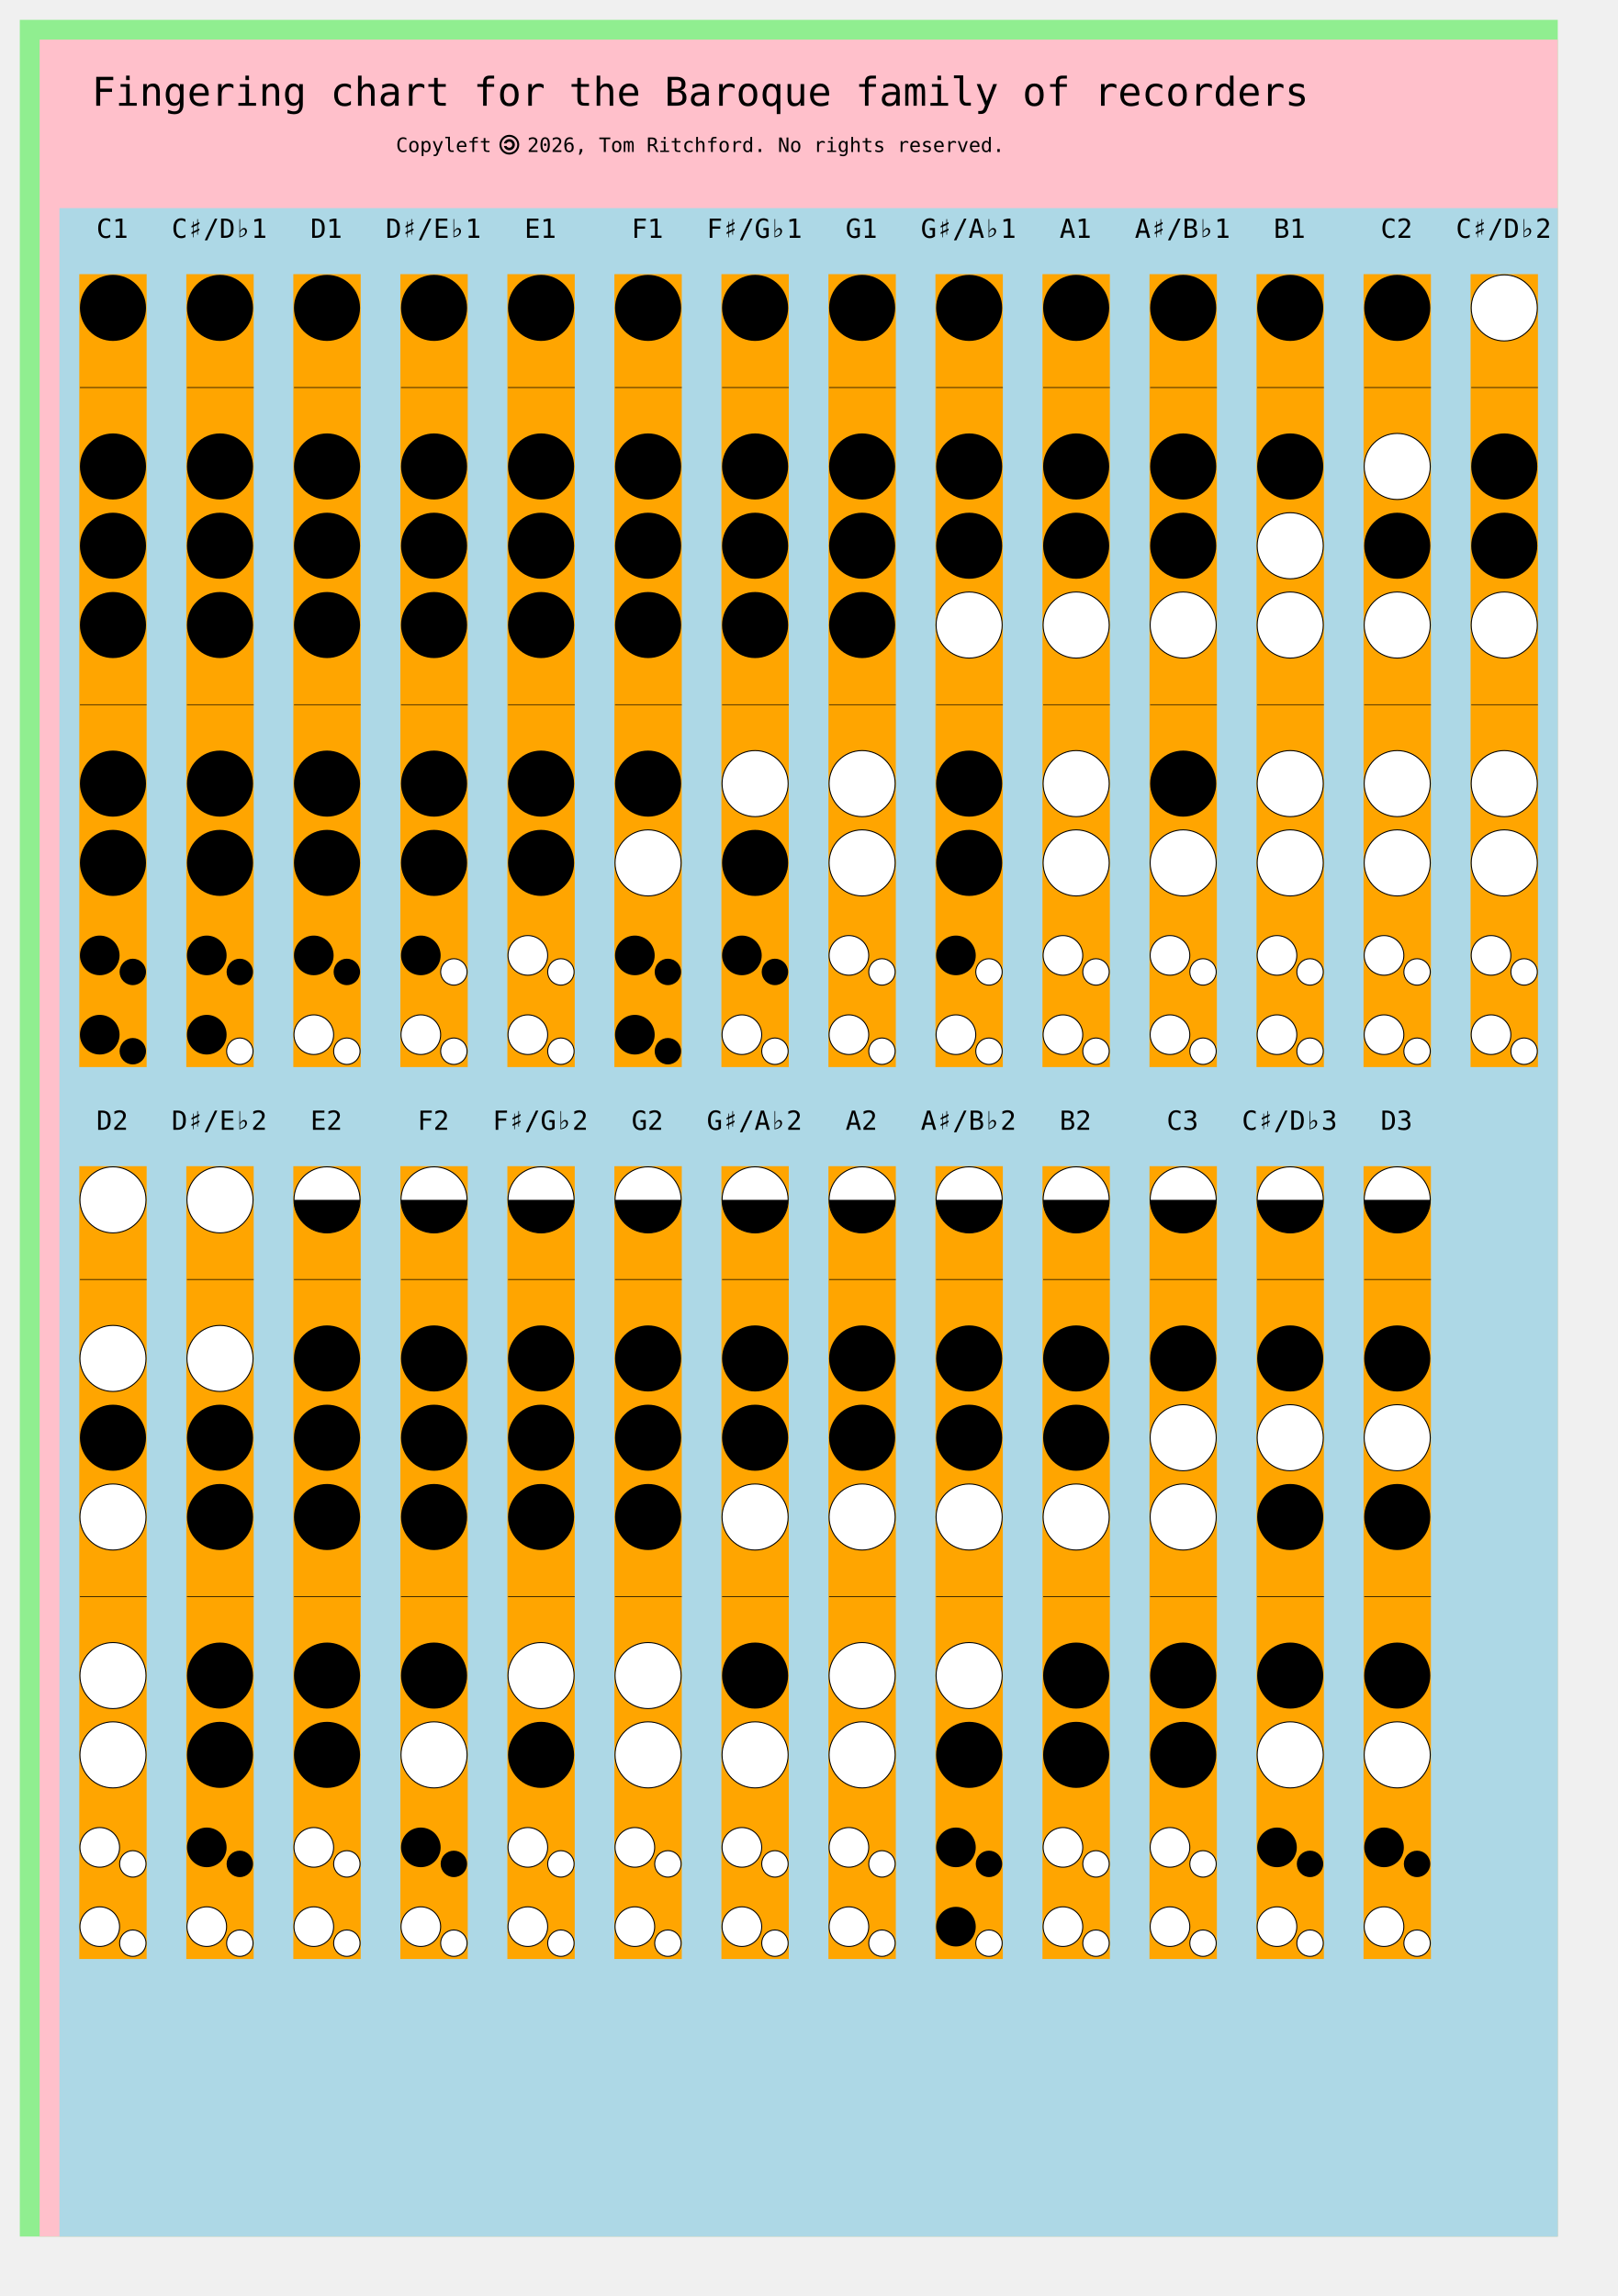
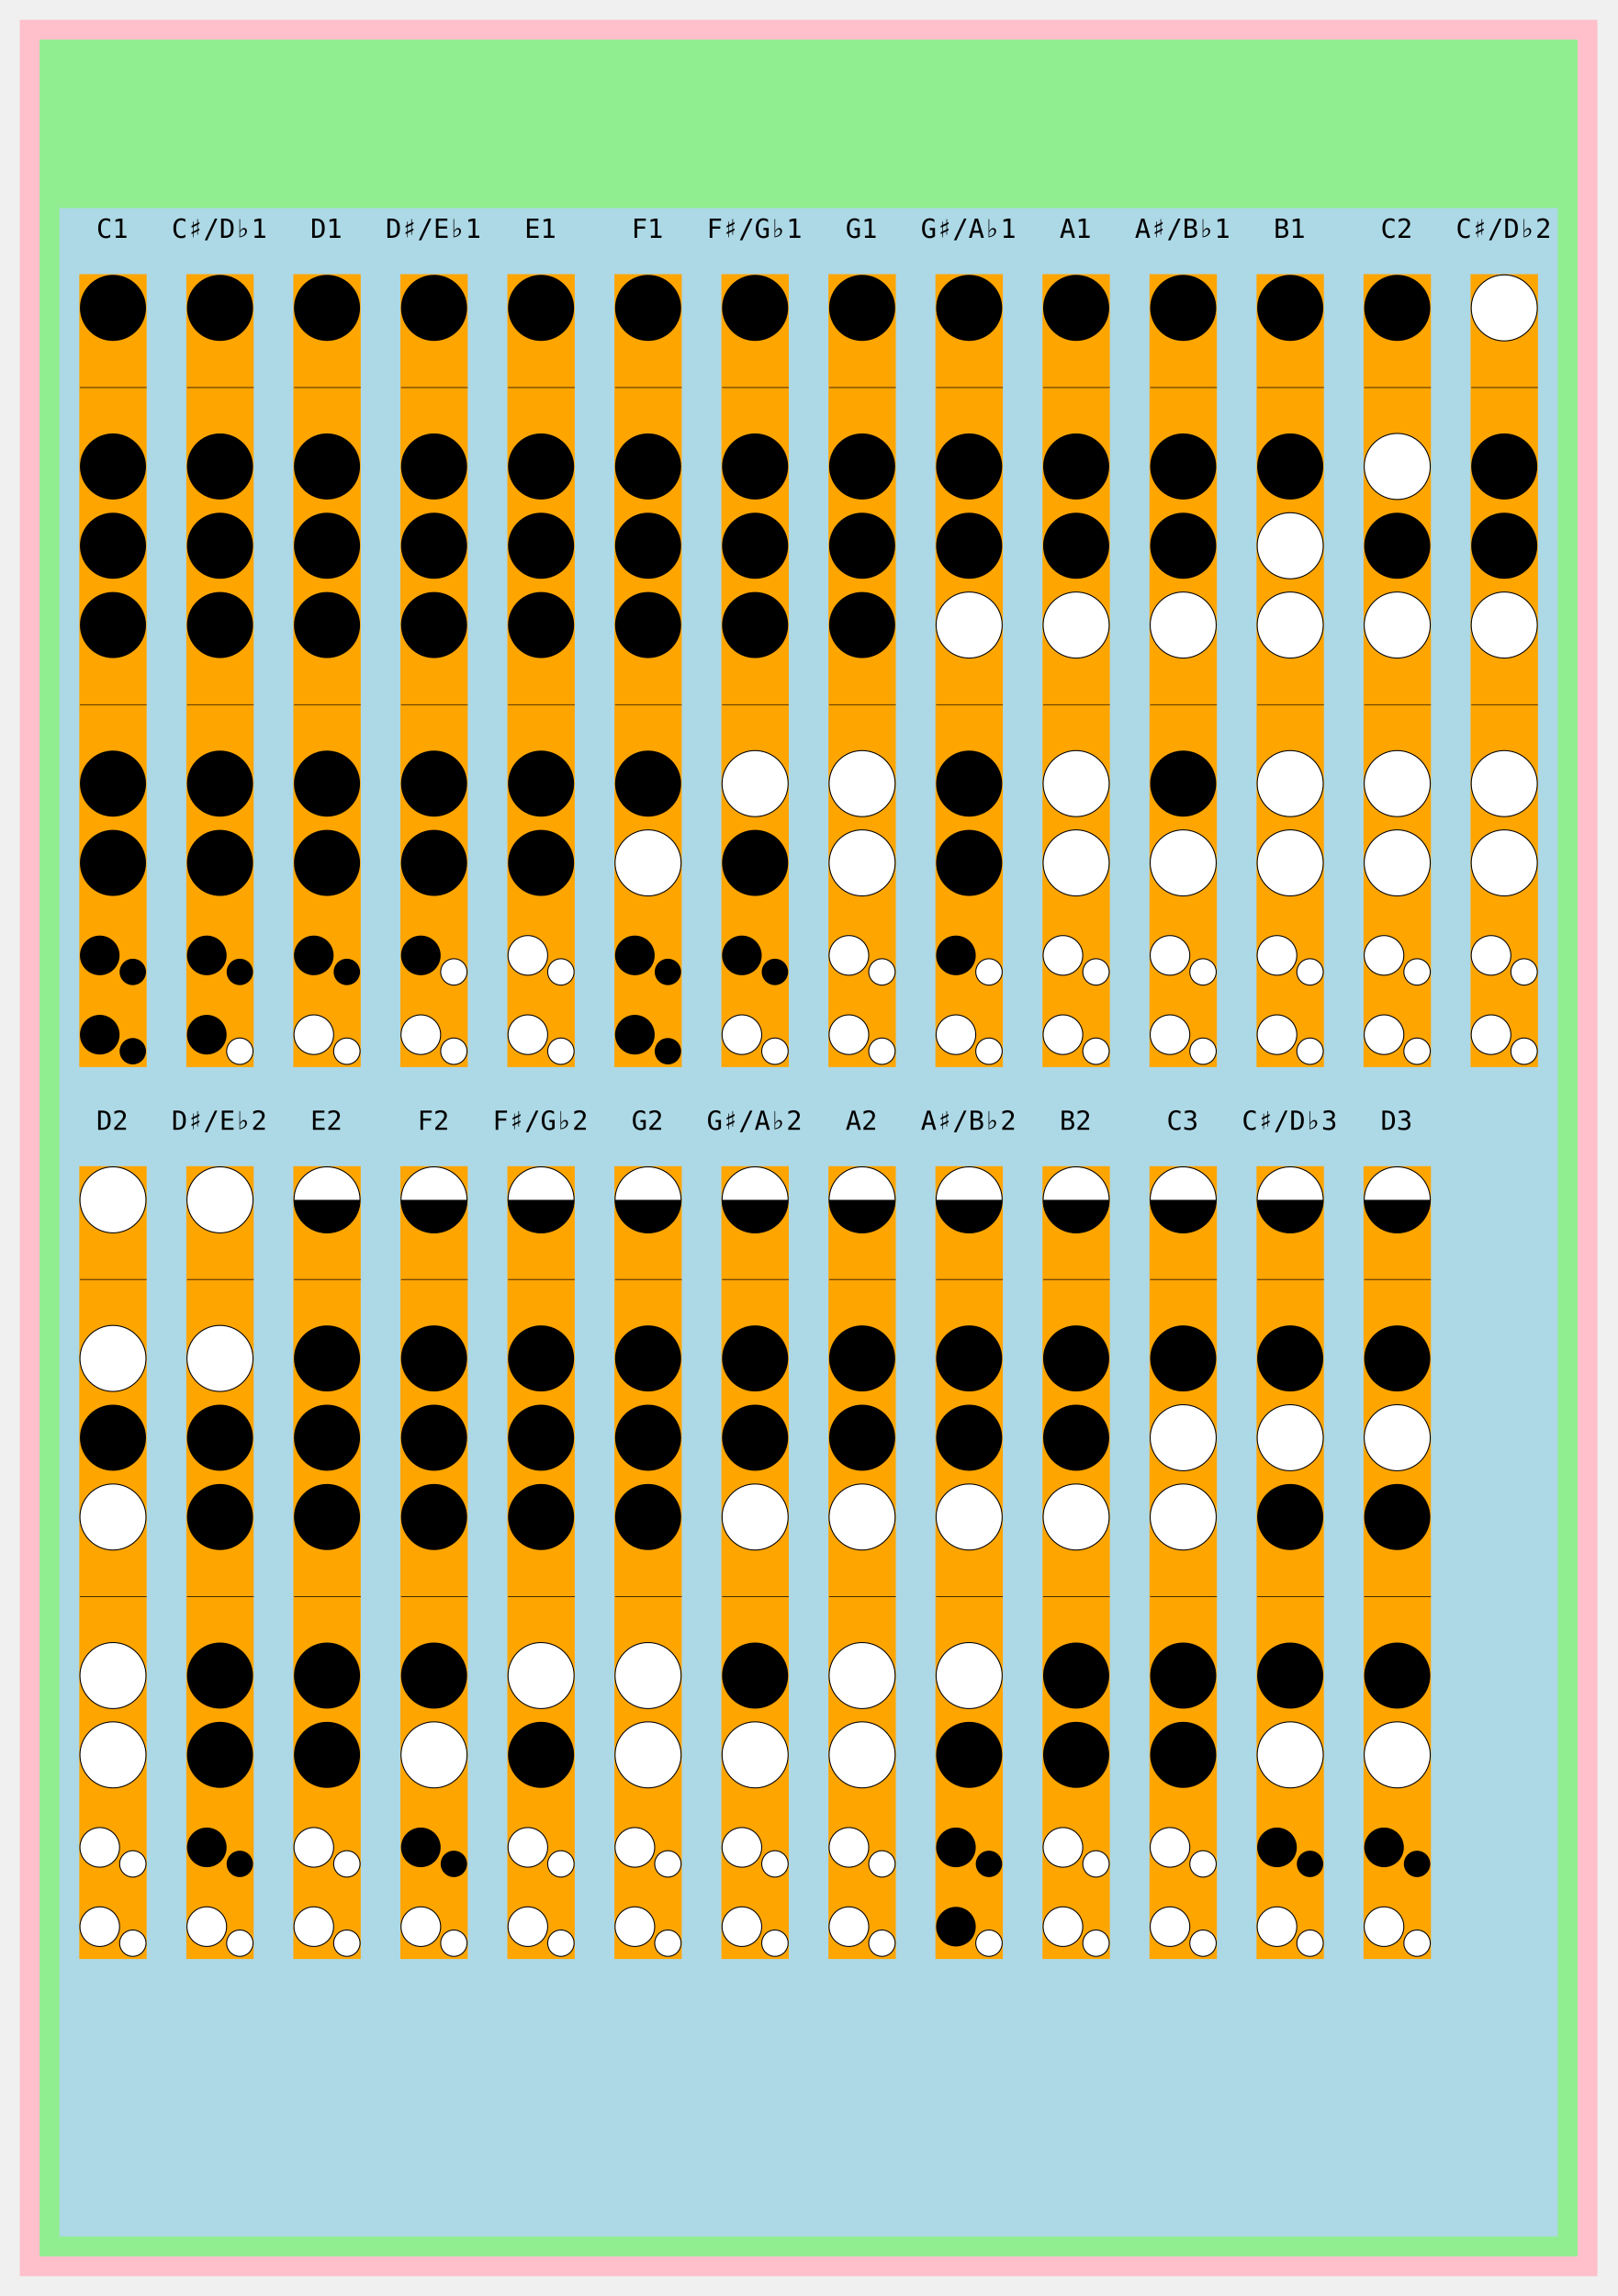
<svg xmlns="http://www.w3.org/2000/svg" viewBox="0 0 2448 3475">
  <defs>
    <svg id="copyleft">
      <circle cx="5" cy="5" r="4.49" fill="none" stroke="#000" stroke-width="1" />
      <path d="M 2.23,4.37 H 3.57 a 1.53,1.53 0 1 1 0,1.28 H 2.23 a 2.81,2.81 0 1 0 0-1.28 z" />
    </svg>
    <circle cx="50" cy="50" r="50" id="pad" />
    <circle cx="80" cy="95" r="20" id="little-hole" />
    <circle cx="30" cy="70" r="30" id="big-hole" />
    <rect x="0" y="50" width="120" height="1" style="fill: black;" id="horizontal-line" />
    <path d="  M 0,50   A 50,50 0 0 0 100,50   Z  " fill="black" id="octave" />
  </defs>
  <style>
    .page_background { fill: pink; }
    .body_background { fill: lightgreen; }
    .charts_background { fill: lightblue; }
    .note_fingering_background { fill: transparent; }
    .fingering_background { fill: orange; }
    .outline { fill: white; stroke: black; stroke-width: 1.5; }
    .caption { fill: black; font-size: 40px; font-family: monospace; text-anchor: middle; }
    .note-fingering_background { fill: lightgray; }
  </style>
-   <svg class="body" x="30" y="30" width="2328" height="3355">
-     <rect class="body_background" width="100%" height="100%" />
-     <svg class="page" x="30" y="30" width="2388" height="3415">
-       <rect class="page_background" width="100%" height="100%" />
-       <svg>
-         <text font-size="60px" font-family="monospace" text-anchor="middle" x="1000" y="100">
-           Fingering chart for the Baroque family of recorders
-         </text>
-         <text font-size="30px" font-family="monospace" text-anchor="middle" x="1000" y="170">
-           Copyleft <tspan fill="transparent">©</tspan> 2026, Tom Ritchford. No rights reserved.
-         </text>
-         <use href="#copyleft" x="232" y="48" transform="scale(3, 3)" />
-       </svg>
+   <svg class="page" x="30" y="30" width="2388" height="3415">
+     <rect class="page_background" width="100%" height="100%" />
+     <svg>
+       <text font-size="60px" font-family="monospace" text-anchor="middle" x="1000" y="100">
+         Fingering chart for the Baroque family of recorders
+       </text>
+       <text font-size="30px" font-family="monospace" text-anchor="middle" x="1000" y="170">
+         Copyleft <tspan fill="transparent">©</tspan> 2026, Tom Ritchford. No rights reserved.
+       </text>
+       <use href="#copyleft" x="232" y="48" transform="scale(3, 3)" />
+     </svg>
+     <svg class="body" x="30" y="30" width="2328" height="3355">
+       <rect class="body_background" width="100%" height="100%" />
      <svg class="charts" x="30" y="255" width="2268" height="3070">
        <rect class="charts_background" width="100%" height="100%" />
        <svg class="note_fingering" x="0" y="0" width="162" height="1460">
          <rect fill="transparent" width="100%" height="100%" />
          <svg class="fingering" x="30" y="100" width="102" height="1200">
            <rect class="fingering_background" width="100%" height="100%" />
            <use x="1" y="1" href="#pad" />
            <use x="1" y="121" href="#horizontal-line" />
            <use x="1" y="241" href="#pad" />
            <use x="1" y="361" href="#pad" />
            <use x="1" y="481" href="#pad" />
            <use x="1" y="601" href="#horizontal-line" />
            <use x="1" y="721" href="#pad" />
            <use x="1" y="841" href="#pad" />
            <use x="1" y="961" href="#little-hole" />
            <use x="1" y="961" href="#big-hole" />
            <use x="1" y="1081" href="#little-hole" />
            <use x="1" y="1081" href="#big-hole" />
          </svg>
          <text class="caption" height="100" x="80" y="45">  C1  </text>
        </svg>
        <svg class="note_fingering" x="162" y="0" width="162" height="1460">
          <rect fill="transparent" width="100%" height="100%" />
          <svg class="fingering" x="30" y="100" width="102" height="1200">
            <rect class="fingering_background" width="100%" height="100%" />
            <use x="1" y="1" href="#pad" />
            <use x="1" y="121" href="#horizontal-line" />
            <use x="1" y="241" href="#pad" />
            <use x="1" y="361" href="#pad" />
            <use x="1" y="481" href="#pad" />
            <use x="1" y="601" href="#horizontal-line" />
            <use x="1" y="721" href="#pad" />
            <use x="1" y="841" href="#pad" />
            <use x="1" y="961" href="#little-hole" />
            <use x="1" y="961" href="#big-hole" />
            <use x="1" y="1081" href="#little-hole" class="outline" />
            <use x="1" y="1081" href="#big-hole" />
          </svg>
          <text class="caption" height="100" x="80" y="45">C♯/D♭1</text>
        </svg>
        <svg class="note_fingering" x="324" y="0" width="162" height="1460">
          <rect fill="transparent" width="100%" height="100%" />
          <svg class="fingering" x="30" y="100" width="102" height="1200">
            <rect class="fingering_background" width="100%" height="100%" />
            <use x="1" y="1" href="#pad" />
            <use x="1" y="121" href="#horizontal-line" />
            <use x="1" y="241" href="#pad" />
            <use x="1" y="361" href="#pad" />
            <use x="1" y="481" href="#pad" />
            <use x="1" y="601" href="#horizontal-line" />
            <use x="1" y="721" href="#pad" />
            <use x="1" y="841" href="#pad" />
            <use x="1" y="961" href="#little-hole" />
            <use x="1" y="961" href="#big-hole" />
            <use x="1" y="1081" href="#little-hole" class="outline" />
            <use x="1" y="1081" href="#big-hole" class="outline" />
          </svg>
          <text class="caption" height="100" x="80" y="45">  D1  </text>
        </svg>
        <svg class="note_fingering" x="486" y="0" width="162" height="1460">
          <rect fill="transparent" width="100%" height="100%" />
          <svg class="fingering" x="30" y="100" width="102" height="1200">
            <rect class="fingering_background" width="100%" height="100%" />
            <use x="1" y="1" href="#pad" />
            <use x="1" y="121" href="#horizontal-line" />
            <use x="1" y="241" href="#pad" />
            <use x="1" y="361" href="#pad" />
            <use x="1" y="481" href="#pad" />
            <use x="1" y="601" href="#horizontal-line" />
            <use x="1" y="721" href="#pad" />
            <use x="1" y="841" href="#pad" />
            <use x="1" y="961" href="#little-hole" class="outline" />
            <use x="1" y="961" href="#big-hole" />
            <use x="1" y="1081" href="#little-hole" class="outline" />
            <use x="1" y="1081" href="#big-hole" class="outline" />
          </svg>
          <text class="caption" height="100" x="80" y="45">D♯/E♭1</text>
        </svg>
        <svg class="note_fingering" x="648" y="0" width="162" height="1460">
          <rect fill="transparent" width="100%" height="100%" />
          <svg class="fingering" x="30" y="100" width="102" height="1200">
            <rect class="fingering_background" width="100%" height="100%" />
            <use x="1" y="1" href="#pad" />
            <use x="1" y="121" href="#horizontal-line" />
            <use x="1" y="241" href="#pad" />
            <use x="1" y="361" href="#pad" />
            <use x="1" y="481" href="#pad" />
            <use x="1" y="601" href="#horizontal-line" />
            <use x="1" y="721" href="#pad" />
            <use x="1" y="841" href="#pad" />
            <use x="1" y="961" href="#little-hole" class="outline" />
            <use x="1" y="961" href="#big-hole" class="outline" />
            <use x="1" y="1081" href="#little-hole" class="outline" />
            <use x="1" y="1081" href="#big-hole" class="outline" />
          </svg>
          <text class="caption" height="100" x="80" y="45">  E1  </text>
        </svg>
        <svg class="note_fingering" x="810" y="0" width="162" height="1460">
          <rect fill="transparent" width="100%" height="100%" />
          <svg class="fingering" x="30" y="100" width="102" height="1200">
            <rect class="fingering_background" width="100%" height="100%" />
            <use x="1" y="1" href="#pad" />
            <use x="1" y="121" href="#horizontal-line" />
            <use x="1" y="241" href="#pad" />
            <use x="1" y="361" href="#pad" />
            <use x="1" y="481" href="#pad" />
            <use x="1" y="601" href="#horizontal-line" />
            <use x="1" y="721" href="#pad" />
            <use x="1" y="841" href="#pad" class="outline" />
            <use x="1" y="961" href="#little-hole" />
            <use x="1" y="961" href="#big-hole" />
            <use x="1" y="1081" href="#little-hole" />
            <use x="1" y="1081" href="#big-hole" />
          </svg>
          <text class="caption" height="100" x="80" y="45">  F1  </text>
        </svg>
        <svg class="note_fingering" x="972" y="0" width="162" height="1460">
          <rect fill="transparent" width="100%" height="100%" />
          <svg class="fingering" x="30" y="100" width="102" height="1200">
            <rect class="fingering_background" width="100%" height="100%" />
            <use x="1" y="1" href="#pad" />
            <use x="1" y="121" href="#horizontal-line" />
            <use x="1" y="241" href="#pad" />
            <use x="1" y="361" href="#pad" />
            <use x="1" y="481" href="#pad" />
            <use x="1" y="601" href="#horizontal-line" />
            <use x="1" y="721" href="#pad" class="outline" />
            <use x="1" y="841" href="#pad" />
            <use x="1" y="961" href="#little-hole" />
            <use x="1" y="961" href="#big-hole" />
            <use x="1" y="1081" href="#little-hole" class="outline" />
            <use x="1" y="1081" href="#big-hole" class="outline" />
          </svg>
          <text class="caption" height="100" x="80" y="45">F♯/G♭1</text>
        </svg>
        <svg class="note_fingering" x="1134" y="0" width="162" height="1460">
          <rect fill="transparent" width="100%" height="100%" />
          <svg class="fingering" x="30" y="100" width="102" height="1200">
            <rect class="fingering_background" width="100%" height="100%" />
            <use x="1" y="1" href="#pad" />
            <use x="1" y="121" href="#horizontal-line" />
            <use x="1" y="241" href="#pad" />
            <use x="1" y="361" href="#pad" />
            <use x="1" y="481" href="#pad" />
            <use x="1" y="601" href="#horizontal-line" />
            <use x="1" y="721" href="#pad" class="outline" />
            <use x="1" y="841" href="#pad" class="outline" />
            <use x="1" y="961" href="#little-hole" class="outline" />
            <use x="1" y="961" href="#big-hole" class="outline" />
            <use x="1" y="1081" href="#little-hole" class="outline" />
            <use x="1" y="1081" href="#big-hole" class="outline" />
          </svg>
          <text class="caption" height="100" x="80" y="45">  G1  </text>
        </svg>
        <svg class="note_fingering" x="1296" y="0" width="162" height="1460">
          <rect fill="transparent" width="100%" height="100%" />
          <svg class="fingering" x="30" y="100" width="102" height="1200">
            <rect class="fingering_background" width="100%" height="100%" />
            <use x="1" y="1" href="#pad" />
            <use x="1" y="121" href="#horizontal-line" />
            <use x="1" y="241" href="#pad" />
            <use x="1" y="361" href="#pad" />
            <use x="1" y="481" href="#pad" class="outline" />
            <use x="1" y="601" href="#horizontal-line" />
            <use x="1" y="721" href="#pad" />
            <use x="1" y="841" href="#pad" />
            <use x="1" y="961" href="#little-hole" class="outline" />
            <use x="1" y="961" href="#big-hole" />
            <use x="1" y="1081" href="#little-hole" class="outline" />
            <use x="1" y="1081" href="#big-hole" class="outline" />
          </svg>
          <text class="caption" height="100" x="80" y="45">G♯/A♭1</text>
        </svg>
        <svg class="note_fingering" x="1458" y="0" width="162" height="1460">
          <rect fill="transparent" width="100%" height="100%" />
          <svg class="fingering" x="30" y="100" width="102" height="1200">
            <rect class="fingering_background" width="100%" height="100%" />
            <use x="1" y="1" href="#pad" />
            <use x="1" y="121" href="#horizontal-line" />
            <use x="1" y="241" href="#pad" />
            <use x="1" y="361" href="#pad" />
            <use x="1" y="481" href="#pad" class="outline" />
            <use x="1" y="601" href="#horizontal-line" />
            <use x="1" y="721" href="#pad" class="outline" />
            <use x="1" y="841" href="#pad" class="outline" />
            <use x="1" y="961" href="#little-hole" class="outline" />
            <use x="1" y="961" href="#big-hole" class="outline" />
            <use x="1" y="1081" href="#little-hole" class="outline" />
            <use x="1" y="1081" href="#big-hole" class="outline" />
          </svg>
          <text class="caption" height="100" x="80" y="45">  A1  </text>
        </svg>
        <svg class="note_fingering" x="1620" y="0" width="162" height="1460">
          <rect fill="transparent" width="100%" height="100%" />
          <svg class="fingering" x="30" y="100" width="102" height="1200">
            <rect class="fingering_background" width="100%" height="100%" />
            <use x="1" y="1" href="#pad" />
            <use x="1" y="121" href="#horizontal-line" />
            <use x="1" y="241" href="#pad" />
            <use x="1" y="361" href="#pad" />
            <use x="1" y="481" href="#pad" class="outline" />
            <use x="1" y="601" href="#horizontal-line" />
            <use x="1" y="721" href="#pad" />
            <use x="1" y="841" href="#pad" class="outline" />
            <use x="1" y="961" href="#little-hole" class="outline" />
            <use x="1" y="961" href="#big-hole" class="outline" />
            <use x="1" y="1081" href="#little-hole" class="outline" />
            <use x="1" y="1081" href="#big-hole" class="outline" />
          </svg>
          <text class="caption" height="100" x="80" y="45">A♯/B♭1</text>
        </svg>
        <svg class="note_fingering" x="1782" y="0" width="162" height="1460">
          <rect fill="transparent" width="100%" height="100%" />
          <svg class="fingering" x="30" y="100" width="102" height="1200">
            <rect class="fingering_background" width="100%" height="100%" />
            <use x="1" y="1" href="#pad" />
            <use x="1" y="121" href="#horizontal-line" />
            <use x="1" y="241" href="#pad" />
            <use x="1" y="361" href="#pad" class="outline" />
            <use x="1" y="481" href="#pad" class="outline" />
            <use x="1" y="601" href="#horizontal-line" />
            <use x="1" y="721" href="#pad" class="outline" />
            <use x="1" y="841" href="#pad" class="outline" />
            <use x="1" y="961" href="#little-hole" class="outline" />
            <use x="1" y="961" href="#big-hole" class="outline" />
            <use x="1" y="1081" href="#little-hole" class="outline" />
            <use x="1" y="1081" href="#big-hole" class="outline" />
          </svg>
          <text class="caption" height="100" x="80" y="45">  B1  </text>
        </svg>
        <svg class="note_fingering" x="1944" y="0" width="162" height="1460">
          <rect fill="transparent" width="100%" height="100%" />
          <svg class="fingering" x="30" y="100" width="102" height="1200">
            <rect class="fingering_background" width="100%" height="100%" />
            <use x="1" y="1" href="#pad" />
            <use x="1" y="121" href="#horizontal-line" />
            <use x="1" y="241" href="#pad" class="outline" />
            <use x="1" y="361" href="#pad" />
            <use x="1" y="481" href="#pad" class="outline" />
            <use x="1" y="601" href="#horizontal-line" />
            <use x="1" y="721" href="#pad" class="outline" />
            <use x="1" y="841" href="#pad" class="outline" />
            <use x="1" y="961" href="#little-hole" class="outline" />
            <use x="1" y="961" href="#big-hole" class="outline" />
            <use x="1" y="1081" href="#little-hole" class="outline" />
            <use x="1" y="1081" href="#big-hole" class="outline" />
          </svg>
          <text class="caption" height="100" x="80" y="45">  C2  </text>
        </svg>
        <svg class="note_fingering" x="2106" y="0" width="162" height="1460">
          <rect fill="transparent" width="100%" height="100%" />
          <svg class="fingering" x="30" y="100" width="102" height="1200">
            <rect class="fingering_background" width="100%" height="100%" />
            <use x="1" y="1" href="#pad" class="outline" />
            <use x="1" y="121" href="#horizontal-line" />
            <use x="1" y="241" href="#pad" />
            <use x="1" y="361" href="#pad" />
            <use x="1" y="481" href="#pad" class="outline" />
            <use x="1" y="601" href="#horizontal-line" />
            <use x="1" y="721" href="#pad" class="outline" />
            <use x="1" y="841" href="#pad" class="outline" />
            <use x="1" y="961" href="#little-hole" class="outline" />
            <use x="1" y="961" href="#big-hole" class="outline" />
            <use x="1" y="1081" href="#little-hole" class="outline" />
            <use x="1" y="1081" href="#big-hole" class="outline" />
          </svg>
          <text class="caption" height="100" x="80" y="45">C♯/D♭2</text>
        </svg>
        <svg class="note_fingering" x="0" y="1350" width="162" height="1460">
          <rect fill="transparent" width="100%" height="100%" />
          <svg class="fingering" x="30" y="100" width="102" height="1200">
            <rect class="fingering_background" width="100%" height="100%" />
            <use x="1" y="1" href="#pad" class="outline" />
            <use x="1" y="121" href="#horizontal-line" />
            <use x="1" y="241" href="#pad" class="outline" />
            <use x="1" y="361" href="#pad" />
            <use x="1" y="481" href="#pad" class="outline" />
            <use x="1" y="601" href="#horizontal-line" />
            <use x="1" y="721" href="#pad" class="outline" />
            <use x="1" y="841" href="#pad" class="outline" />
            <use x="1" y="961" href="#little-hole" class="outline" />
            <use x="1" y="961" href="#big-hole" class="outline" />
            <use x="1" y="1081" href="#little-hole" class="outline" />
            <use x="1" y="1081" href="#big-hole" class="outline" />
          </svg>
          <text class="caption" height="100" x="80" y="45">  D2  </text>
        </svg>
        <svg class="note_fingering" x="162" y="1350" width="162" height="1460">
          <rect fill="transparent" width="100%" height="100%" />
          <svg class="fingering" x="30" y="100" width="102" height="1200">
            <rect class="fingering_background" width="100%" height="100%" />
            <use x="1" y="1" href="#pad" class="outline" />
            <use x="1" y="121" href="#horizontal-line" />
            <use x="1" y="241" href="#pad" class="outline" />
            <use x="1" y="361" href="#pad" />
            <use x="1" y="481" href="#pad" />
            <use x="1" y="601" href="#horizontal-line" />
            <use x="1" y="721" href="#pad" />
            <use x="1" y="841" href="#pad" />
            <use x="1" y="961" href="#little-hole" />
            <use x="1" y="961" href="#big-hole" />
            <use x="1" y="1081" href="#little-hole" class="outline" />
            <use x="1" y="1081" href="#big-hole" class="outline" />
          </svg>
          <text class="caption" height="100" x="80" y="45">D♯/E♭2</text>
        </svg>
        <svg class="note_fingering" x="324" y="1350" width="162" height="1460">
          <rect fill="transparent" width="100%" height="100%" />
          <svg class="fingering" x="30" y="100" width="102" height="1200">
            <rect class="fingering_background" width="100%" height="100%" />
            <use x="1" y="1" href="#pad" class="outline" />
            <use x="1" y="1" href="#octave" />
            <use x="1" y="121" href="#horizontal-line" />
            <use x="1" y="241" href="#pad" />
            <use x="1" y="361" href="#pad" />
            <use x="1" y="481" href="#pad" />
            <use x="1" y="601" href="#horizontal-line" />
            <use x="1" y="721" href="#pad" />
            <use x="1" y="841" href="#pad" />
            <use x="1" y="961" href="#little-hole" class="outline" />
            <use x="1" y="961" href="#big-hole" class="outline" />
            <use x="1" y="1081" href="#little-hole" class="outline" />
            <use x="1" y="1081" href="#big-hole" class="outline" />
          </svg>
          <text class="caption" height="100" x="80" y="45">  E2  </text>
        </svg>
        <svg class="note_fingering" x="486" y="1350" width="162" height="1460">
          <rect fill="transparent" width="100%" height="100%" />
          <svg class="fingering" x="30" y="100" width="102" height="1200">
            <rect class="fingering_background" width="100%" height="100%" />
            <use x="1" y="1" href="#pad" class="outline" />
            <use x="1" y="1" href="#octave" />
            <use x="1" y="121" href="#horizontal-line" />
            <use x="1" y="241" href="#pad" />
            <use x="1" y="361" href="#pad" />
            <use x="1" y="481" href="#pad" />
            <use x="1" y="601" href="#horizontal-line" />
            <use x="1" y="721" href="#pad" />
            <use x="1" y="841" href="#pad" class="outline" />
            <use x="1" y="961" href="#little-hole" />
            <use x="1" y="961" href="#big-hole" />
            <use x="1" y="1081" href="#little-hole" class="outline" />
            <use x="1" y="1081" href="#big-hole" class="outline" />
          </svg>
          <text class="caption" height="100" x="80" y="45">  F2  </text>
        </svg>
        <svg class="note_fingering" x="648" y="1350" width="162" height="1460">
          <rect fill="transparent" width="100%" height="100%" />
          <svg class="fingering" x="30" y="100" width="102" height="1200">
            <rect class="fingering_background" width="100%" height="100%" />
            <use x="1" y="1" href="#pad" class="outline" />
            <use x="1" y="1" href="#octave" />
            <use x="1" y="121" href="#horizontal-line" />
            <use x="1" y="241" href="#pad" />
            <use x="1" y="361" href="#pad" />
            <use x="1" y="481" href="#pad" />
            <use x="1" y="601" href="#horizontal-line" />
            <use x="1" y="721" href="#pad" class="outline" />
            <use x="1" y="841" href="#pad" />
            <use x="1" y="961" href="#little-hole" class="outline" />
            <use x="1" y="961" href="#big-hole" class="outline" />
            <use x="1" y="1081" href="#little-hole" class="outline" />
            <use x="1" y="1081" href="#big-hole" class="outline" />
          </svg>
          <text class="caption" height="100" x="80" y="45">F♯/G♭2</text>
        </svg>
        <svg class="note_fingering" x="810" y="1350" width="162" height="1460">
          <rect fill="transparent" width="100%" height="100%" />
          <svg class="fingering" x="30" y="100" width="102" height="1200">
            <rect class="fingering_background" width="100%" height="100%" />
            <use x="1" y="1" href="#pad" class="outline" />
            <use x="1" y="1" href="#octave" />
            <use x="1" y="121" href="#horizontal-line" />
            <use x="1" y="241" href="#pad" />
            <use x="1" y="361" href="#pad" />
            <use x="1" y="481" href="#pad" />
            <use x="1" y="601" href="#horizontal-line" />
            <use x="1" y="721" href="#pad" class="outline" />
            <use x="1" y="841" href="#pad" class="outline" />
            <use x="1" y="961" href="#little-hole" class="outline" />
            <use x="1" y="961" href="#big-hole" class="outline" />
            <use x="1" y="1081" href="#little-hole" class="outline" />
            <use x="1" y="1081" href="#big-hole" class="outline" />
          </svg>
          <text class="caption" height="100" x="80" y="45">  G2  </text>
        </svg>
        <svg class="note_fingering" x="972" y="1350" width="162" height="1460">
          <rect fill="transparent" width="100%" height="100%" />
          <svg class="fingering" x="30" y="100" width="102" height="1200">
            <rect class="fingering_background" width="100%" height="100%" />
            <use x="1" y="1" href="#pad" class="outline" />
            <use x="1" y="1" href="#octave" />
            <use x="1" y="121" href="#horizontal-line" />
            <use x="1" y="241" href="#pad" />
            <use x="1" y="361" href="#pad" />
            <use x="1" y="481" href="#pad" class="outline" />
            <use x="1" y="601" href="#horizontal-line" />
            <use x="1" y="721" href="#pad" />
            <use x="1" y="841" href="#pad" class="outline" />
            <use x="1" y="961" href="#little-hole" class="outline" />
            <use x="1" y="961" href="#big-hole" class="outline" />
            <use x="1" y="1081" href="#little-hole" class="outline" />
            <use x="1" y="1081" href="#big-hole" class="outline" />
          </svg>
          <text class="caption" height="100" x="80" y="45">G♯/A♭2</text>
        </svg>
        <svg class="note_fingering" x="1134" y="1350" width="162" height="1460">
          <rect fill="transparent" width="100%" height="100%" />
          <svg class="fingering" x="30" y="100" width="102" height="1200">
            <rect class="fingering_background" width="100%" height="100%" />
            <use x="1" y="1" href="#pad" class="outline" />
            <use x="1" y="1" href="#octave" />
            <use x="1" y="121" href="#horizontal-line" />
            <use x="1" y="241" href="#pad" />
            <use x="1" y="361" href="#pad" />
            <use x="1" y="481" href="#pad" class="outline" />
            <use x="1" y="601" href="#horizontal-line" />
            <use x="1" y="721" href="#pad" class="outline" />
            <use x="1" y="841" href="#pad" class="outline" />
            <use x="1" y="961" href="#little-hole" class="outline" />
            <use x="1" y="961" href="#big-hole" class="outline" />
            <use x="1" y="1081" href="#little-hole" class="outline" />
            <use x="1" y="1081" href="#big-hole" class="outline" />
          </svg>
          <text class="caption" height="100" x="80" y="45">  A2  </text>
        </svg>
        <svg class="note_fingering" x="1296" y="1350" width="162" height="1460">
          <rect fill="transparent" width="100%" height="100%" />
          <svg class="fingering" x="30" y="100" width="102" height="1200">
            <rect class="fingering_background" width="100%" height="100%" />
            <use x="1" y="1" href="#pad" class="outline" />
            <use x="1" y="1" href="#octave" />
            <use x="1" y="121" href="#horizontal-line" />
            <use x="1" y="241" href="#pad" />
            <use x="1" y="361" href="#pad" />
            <use x="1" y="481" href="#pad" class="outline" />
            <use x="1" y="601" href="#horizontal-line" />
            <use x="1" y="721" href="#pad" class="outline" />
            <use x="1" y="841" href="#pad" />
            <use x="1" y="961" href="#little-hole" />
            <use x="1" y="961" href="#big-hole" />
            <use x="1" y="1081" href="#little-hole" class="outline" />
            <use x="1" y="1081" href="#big-hole" />
          </svg>
          <text class="caption" height="100" x="80" y="45">A♯/B♭2</text>
        </svg>
        <svg class="note_fingering" x="1458" y="1350" width="162" height="1460">
          <rect fill="transparent" width="100%" height="100%" />
          <svg class="fingering" x="30" y="100" width="102" height="1200">
            <rect class="fingering_background" width="100%" height="100%" />
            <use x="1" y="1" href="#pad" class="outline" />
            <use x="1" y="1" href="#octave" />
            <use x="1" y="121" href="#horizontal-line" />
            <use x="1" y="241" href="#pad" />
            <use x="1" y="361" href="#pad" />
            <use x="1" y="481" href="#pad" class="outline" />
            <use x="1" y="601" href="#horizontal-line" />
            <use x="1" y="721" href="#pad" />
            <use x="1" y="841" href="#pad" />
            <use x="1" y="961" href="#little-hole" class="outline" />
            <use x="1" y="961" href="#big-hole" class="outline" />
            <use x="1" y="1081" href="#little-hole" class="outline" />
            <use x="1" y="1081" href="#big-hole" class="outline" />
          </svg>
          <text class="caption" height="100" x="80" y="45">  B2  </text>
        </svg>
        <svg class="note_fingering" x="1620" y="1350" width="162" height="1460">
          <rect fill="transparent" width="100%" height="100%" />
          <svg class="fingering" x="30" y="100" width="102" height="1200">
            <rect class="fingering_background" width="100%" height="100%" />
            <use x="1" y="1" href="#pad" class="outline" />
            <use x="1" y="1" href="#octave" />
            <use x="1" y="121" href="#horizontal-line" />
            <use x="1" y="241" href="#pad" />
            <use x="1" y="361" href="#pad" class="outline" />
            <use x="1" y="481" href="#pad" class="outline" />
            <use x="1" y="601" href="#horizontal-line" />
            <use x="1" y="721" href="#pad" />
            <use x="1" y="841" href="#pad" />
            <use x="1" y="961" href="#little-hole" class="outline" />
            <use x="1" y="961" href="#big-hole" class="outline" />
            <use x="1" y="1081" href="#little-hole" class="outline" />
            <use x="1" y="1081" href="#big-hole" class="outline" />
          </svg>
          <text class="caption" height="100" x="80" y="45">  C3  </text>
        </svg>
        <svg class="note_fingering" x="1782" y="1350" width="162" height="1460">
          <rect fill="transparent" width="100%" height="100%" />
          <svg class="fingering" x="30" y="100" width="102" height="1200">
            <rect class="fingering_background" width="100%" height="100%" />
            <use x="1" y="1" href="#pad" class="outline" />
            <use x="1" y="1" href="#octave" />
            <use x="1" y="121" href="#horizontal-line" />
            <use x="1" y="241" href="#pad" />
            <use x="1" y="361" href="#pad" class="outline" />
            <use x="1" y="481" href="#pad" />
            <use x="1" y="601" href="#horizontal-line" />
            <use x="1" y="721" href="#pad" />
            <use x="1" y="841" href="#pad" class="outline" />
            <use x="1" y="961" href="#little-hole" />
            <use x="1" y="961" href="#big-hole" />
            <use x="1" y="1081" href="#little-hole" class="outline" />
            <use x="1" y="1081" href="#big-hole" class="outline" />
          </svg>
          <text class="caption" height="100" x="80" y="45">C♯/D♭3</text>
        </svg>
        <svg class="note_fingering" x="1944" y="1350" width="162" height="1460">
          <rect fill="transparent" width="100%" height="100%" />
          <svg class="fingering" x="30" y="100" width="102" height="1200">
            <rect class="fingering_background" width="100%" height="100%" />
            <use x="1" y="1" href="#pad" class="outline" />
            <use x="1" y="1" href="#octave" />
            <use x="1" y="121" href="#horizontal-line" />
            <use x="1" y="241" href="#pad" />
            <use x="1" y="361" href="#pad" class="outline" />
            <use x="1" y="481" href="#pad" />
            <use x="1" y="601" href="#horizontal-line" />
            <use x="1" y="721" href="#pad" />
            <use x="1" y="841" href="#pad" class="outline" />
            <use x="1" y="961" href="#little-hole" />
            <use x="1" y="961" href="#big-hole" />
            <use x="1" y="1081" href="#little-hole" class="outline" />
            <use x="1" y="1081" href="#big-hole" class="outline" />
          </svg>
          <text class="caption" height="100" x="80" y="45">  D3  </text>
        </svg>
      </svg>
    </svg>
  </svg>
</svg>
